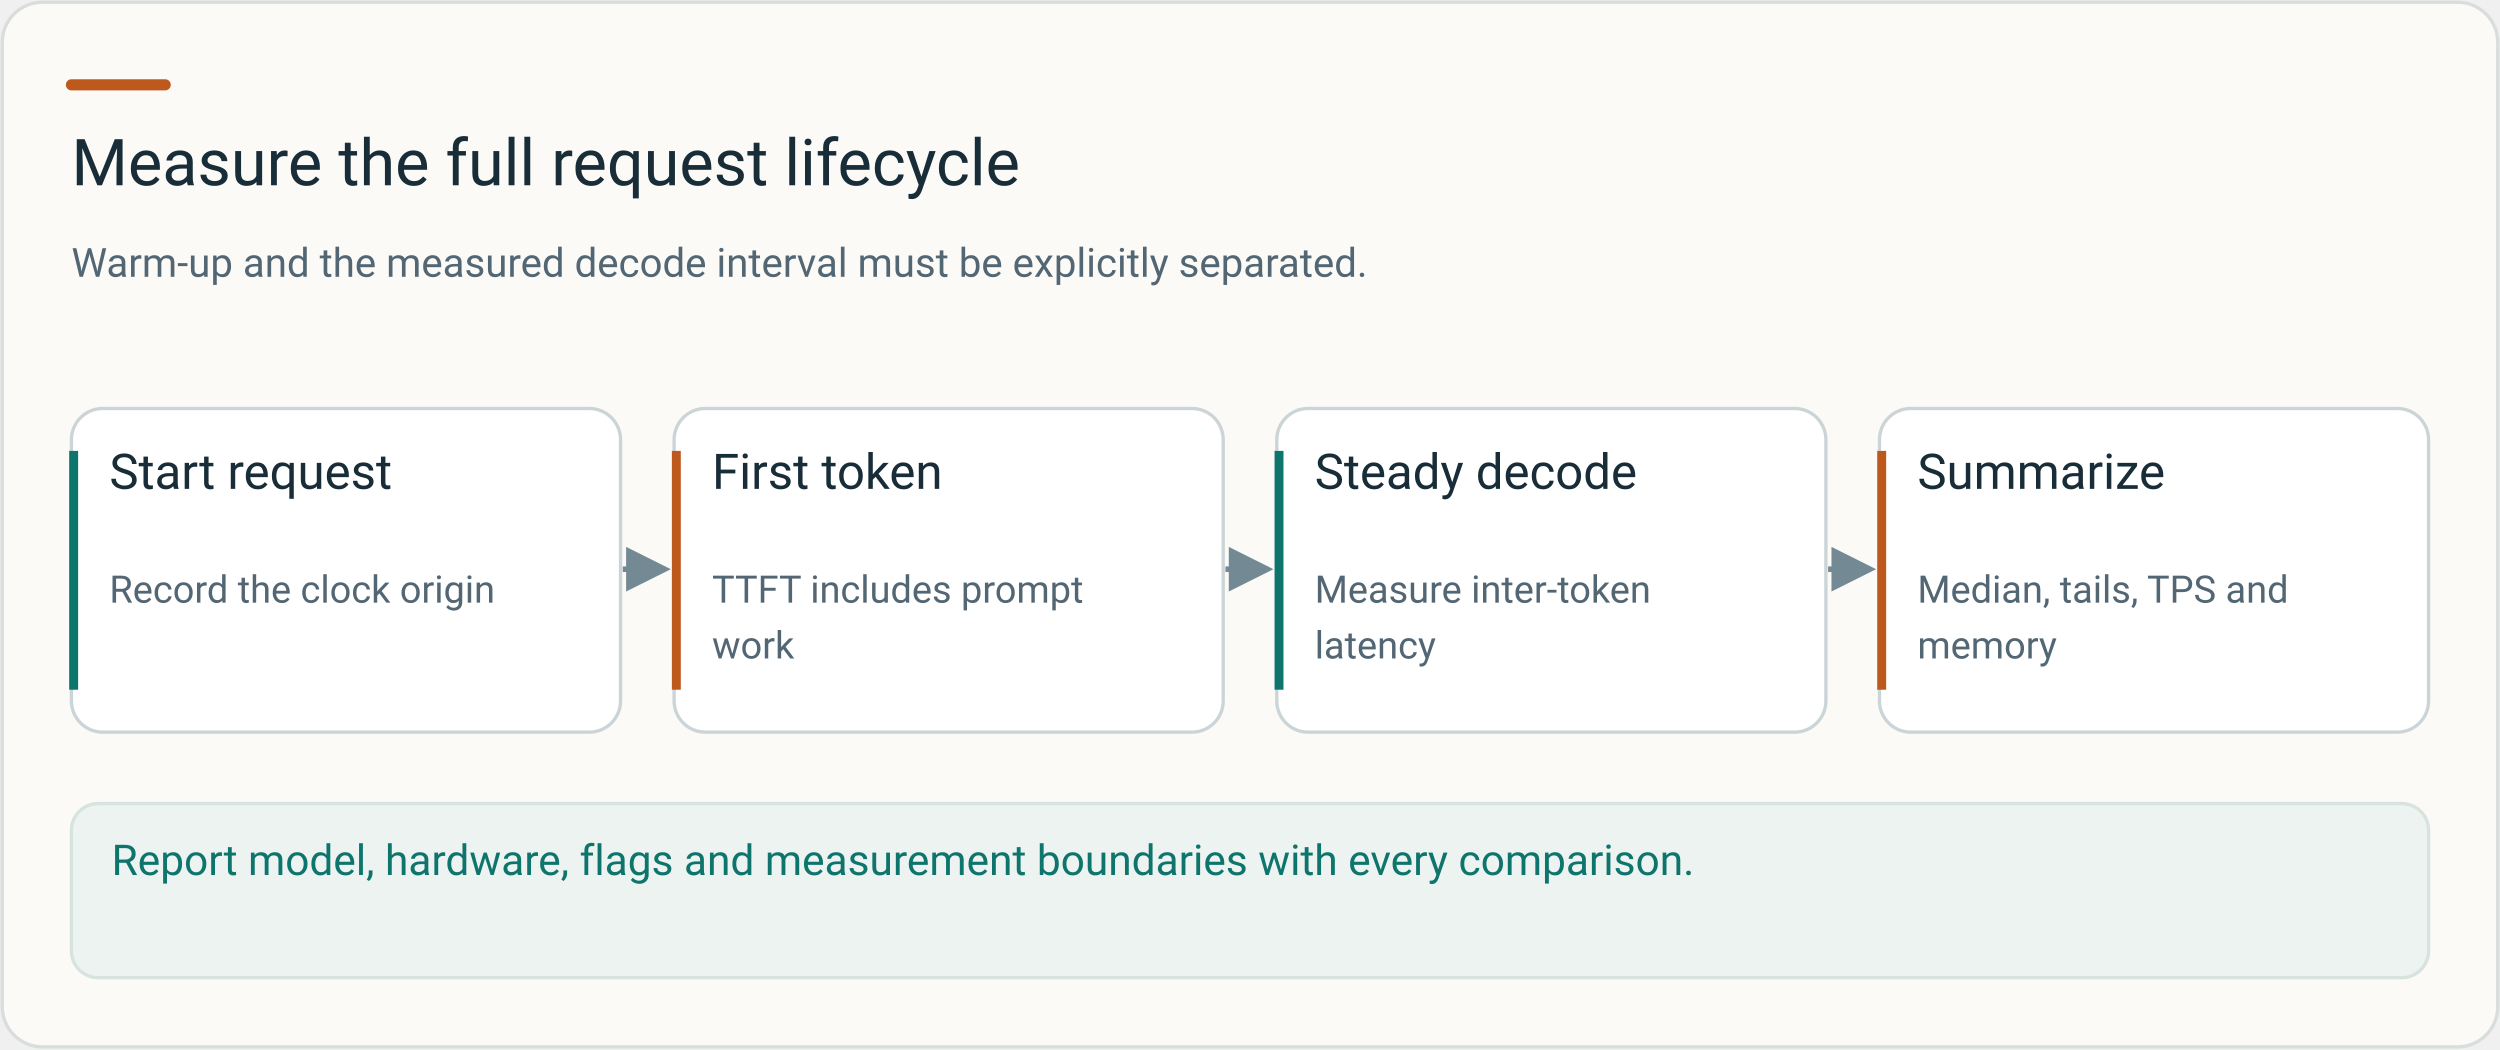
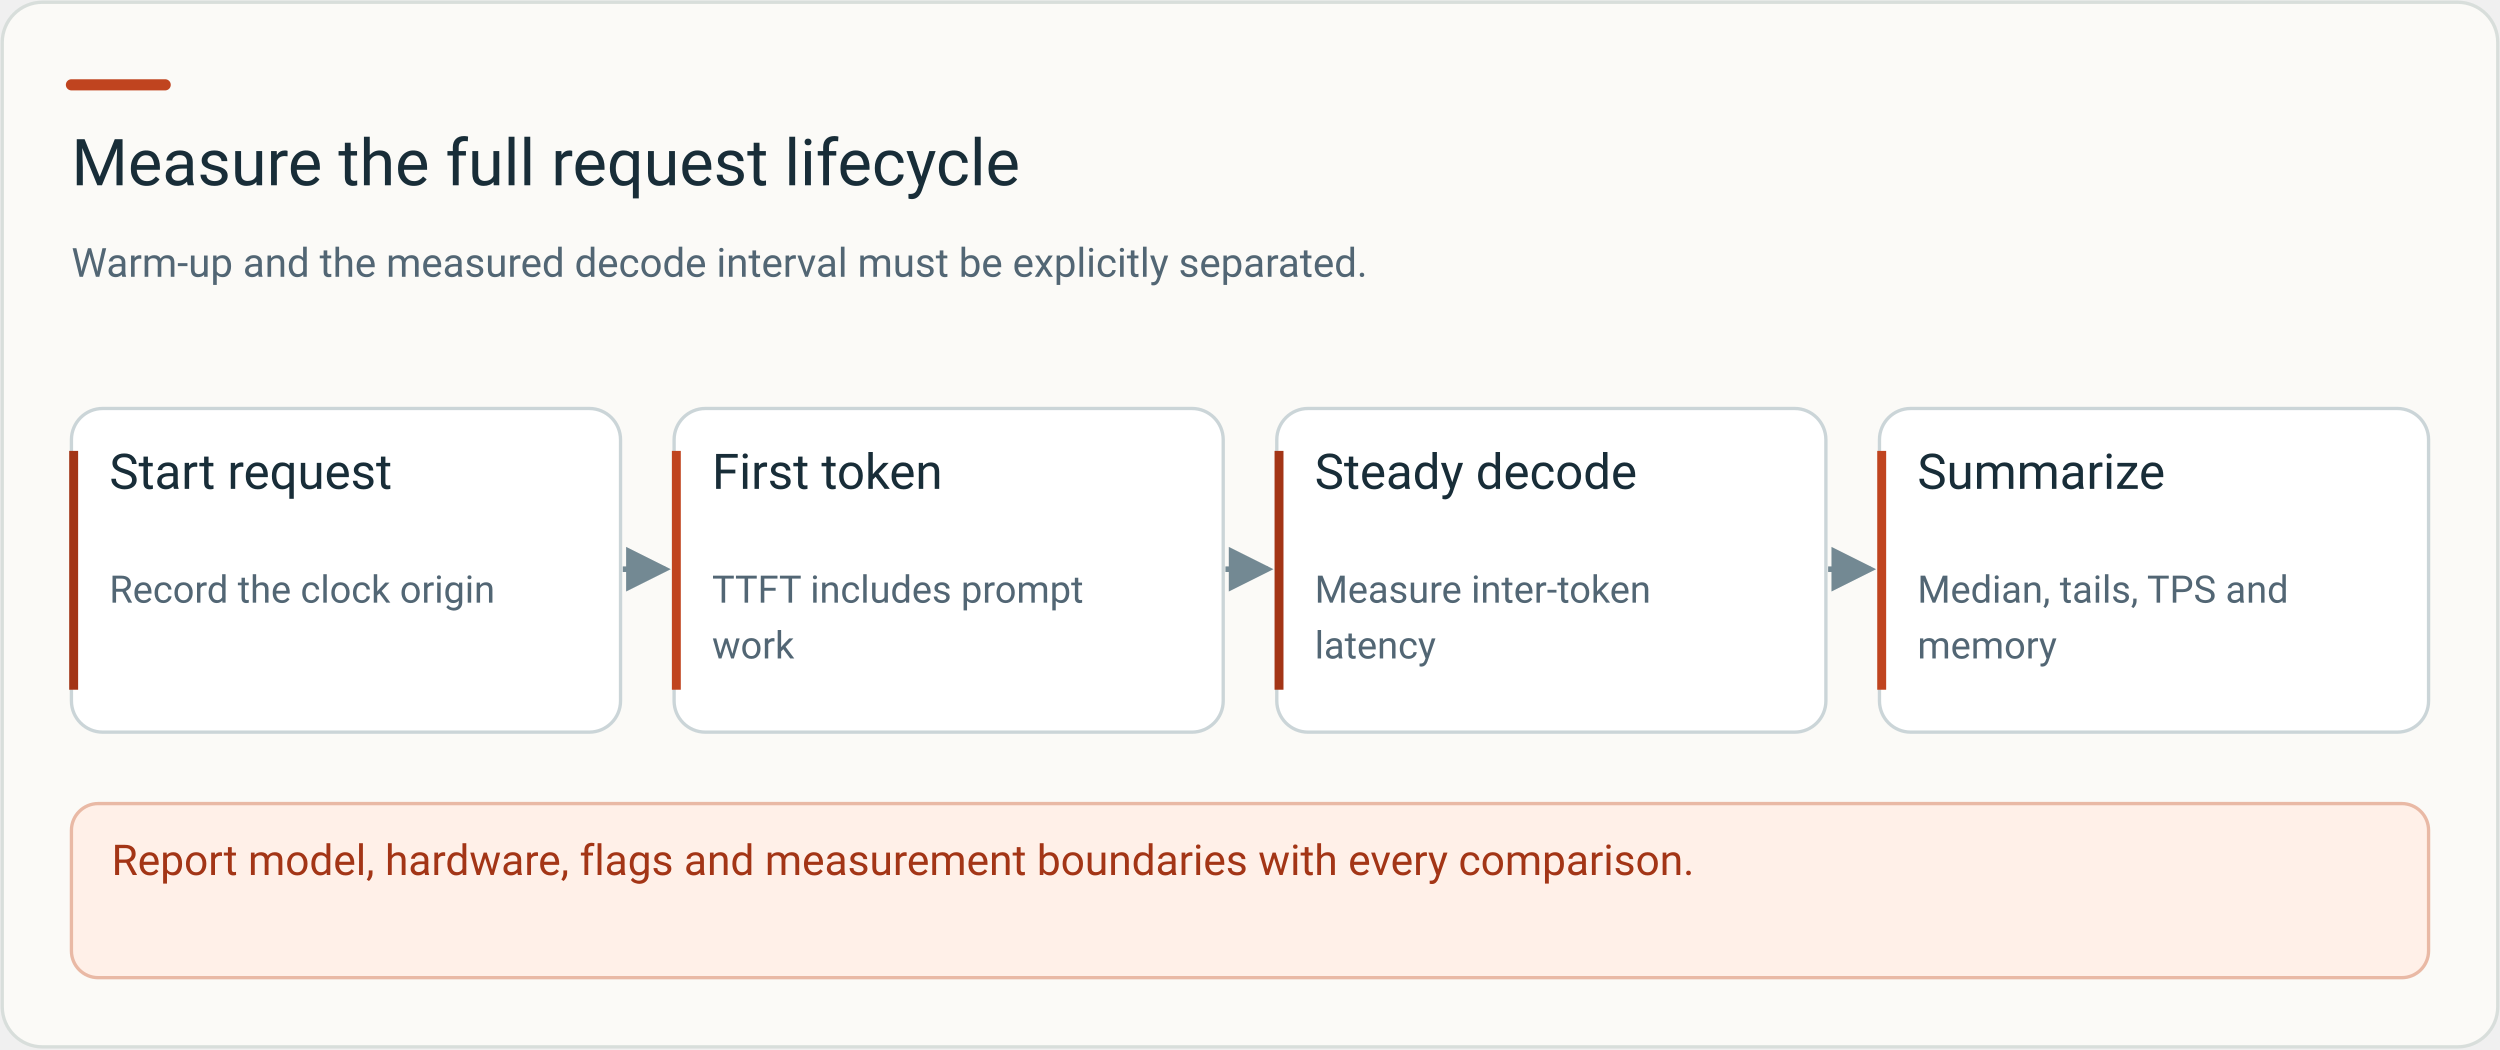
<svg xmlns="http://www.w3.org/2000/svg" viewBox="0 0 1120 470" role="img" aria-labelledby="title desc">
  <defs>
    <marker id="arrow" markerWidth="8" markerHeight="8" refX="7" refY="4" orient="auto">
      <path d="M0 0 L8 4 L0 8 Z" fill="#738993" />
    </marker>
  </defs>
  <g font-family="Roboto, Arial, sans-serif">
    <rect x="1" y="1" width="1118" height="468" rx="18" fill="#fbfaf7" stroke="#d8dedb" stroke-width="1.5" />
-     <path d="M32 38 H74" stroke="#bd591c" stroke-width="5" stroke-linecap="round" />
+     <path d="M32 38 H74" stroke="#c0441f" stroke-width="5" stroke-linecap="round" />
    <text x="32" y="83" font-size="29" fill="#182d38" font-weight="400">Measure the full request lifecycle</text>
    <text x="32" y="124" font-size="18" fill="#526674" font-weight="400">Warm-up and the measured decode interval must be explicitly separated.</text>
    <rect x="32" y="183" width="246" height="145" rx="14" fill="#fff" stroke="#cbd5d8" stroke-width="1.5" />
-     <path d="M33 202 V309" stroke="#0e756d" stroke-width="4" />
+     <path d="M33 202 V309" stroke="#a33516" stroke-width="4" />
    <text x="49" y="219" font-size="22" fill="#182d38" font-weight="400">Start request</text>
    <text x="49" y="270" font-size="17" fill="#526674" font-weight="400">Record the clock origin</text>
    <path d="M279 255 H298" stroke="#738993" stroke-width="2.5" marker-end="url(#arrow)" fill="none" />
    <rect x="302" y="183" width="246" height="145" rx="14" fill="#fff" stroke="#cbd5d8" stroke-width="1.5" />
-     <path d="M303 202 V309" stroke="#bd591c" stroke-width="4" />
+     <path d="M303 202 V309" stroke="#c0441f" stroke-width="4" />
    <text x="319" y="219" font-size="22" fill="#182d38" font-weight="400">First token</text>
    <text x="319" y="270" font-size="17" fill="#526674" font-weight="400">TTFT includes prompt</text>
    <text x="319" y="295" font-size="17" fill="#526674" font-weight="400">work</text>
    <path d="M549 255 H568" stroke="#738993" stroke-width="2.5" marker-end="url(#arrow)" fill="none" />
    <rect x="572" y="183" width="246" height="145" rx="14" fill="#fff" stroke="#cbd5d8" stroke-width="1.5" />
-     <path d="M573 202 V309" stroke="#0e756d" stroke-width="4" />
+     <path d="M573 202 V309" stroke="#a33516" stroke-width="4" />
    <text x="589" y="219" font-size="22" fill="#182d38" font-weight="400">Steady decode</text>
    <text x="589" y="270" font-size="17" fill="#526674" font-weight="400">Measure inter-token</text>
    <text x="589" y="295" font-size="17" fill="#526674" font-weight="400">latency</text>
    <path d="M819 255 H838" stroke="#738993" stroke-width="2.5" marker-end="url(#arrow)" fill="none" />
    <rect x="842" y="183" width="246" height="145" rx="14" fill="#fff" stroke="#cbd5d8" stroke-width="1.5" />
-     <path d="M843 202 V309" stroke="#bd591c" stroke-width="4" />
+     <path d="M843 202 V309" stroke="#c0441f" stroke-width="4" />
    <text x="859" y="219" font-size="22" fill="#182d38" font-weight="400">Summarize</text>
    <text x="859" y="270" font-size="17" fill="#526674" font-weight="400">Median, tails, TPS and</text>
    <text x="859" y="295" font-size="17" fill="#526674" font-weight="400">memory</text>
-     <rect x="32" y="360" width="1056" height="78" rx="12" fill="#edf3f1" stroke="#d7e3de" stroke-width="1.5" />
-     <text x="50" y="392" font-size="19" fill="#0e756d" font-weight="400">Report model, hardware, flags and measurement boundaries with every comparison.</text>
+     <rect x="32" y="360" width="1056" height="78" rx="12" fill="#fff0e8" stroke="#e9b9a5" stroke-width="1.5" />
+     <text x="50" y="392" font-size="19" fill="#a33516" font-weight="400">Report model, hardware, flags and measurement boundaries with every comparison.</text>
  </g>
</svg>
